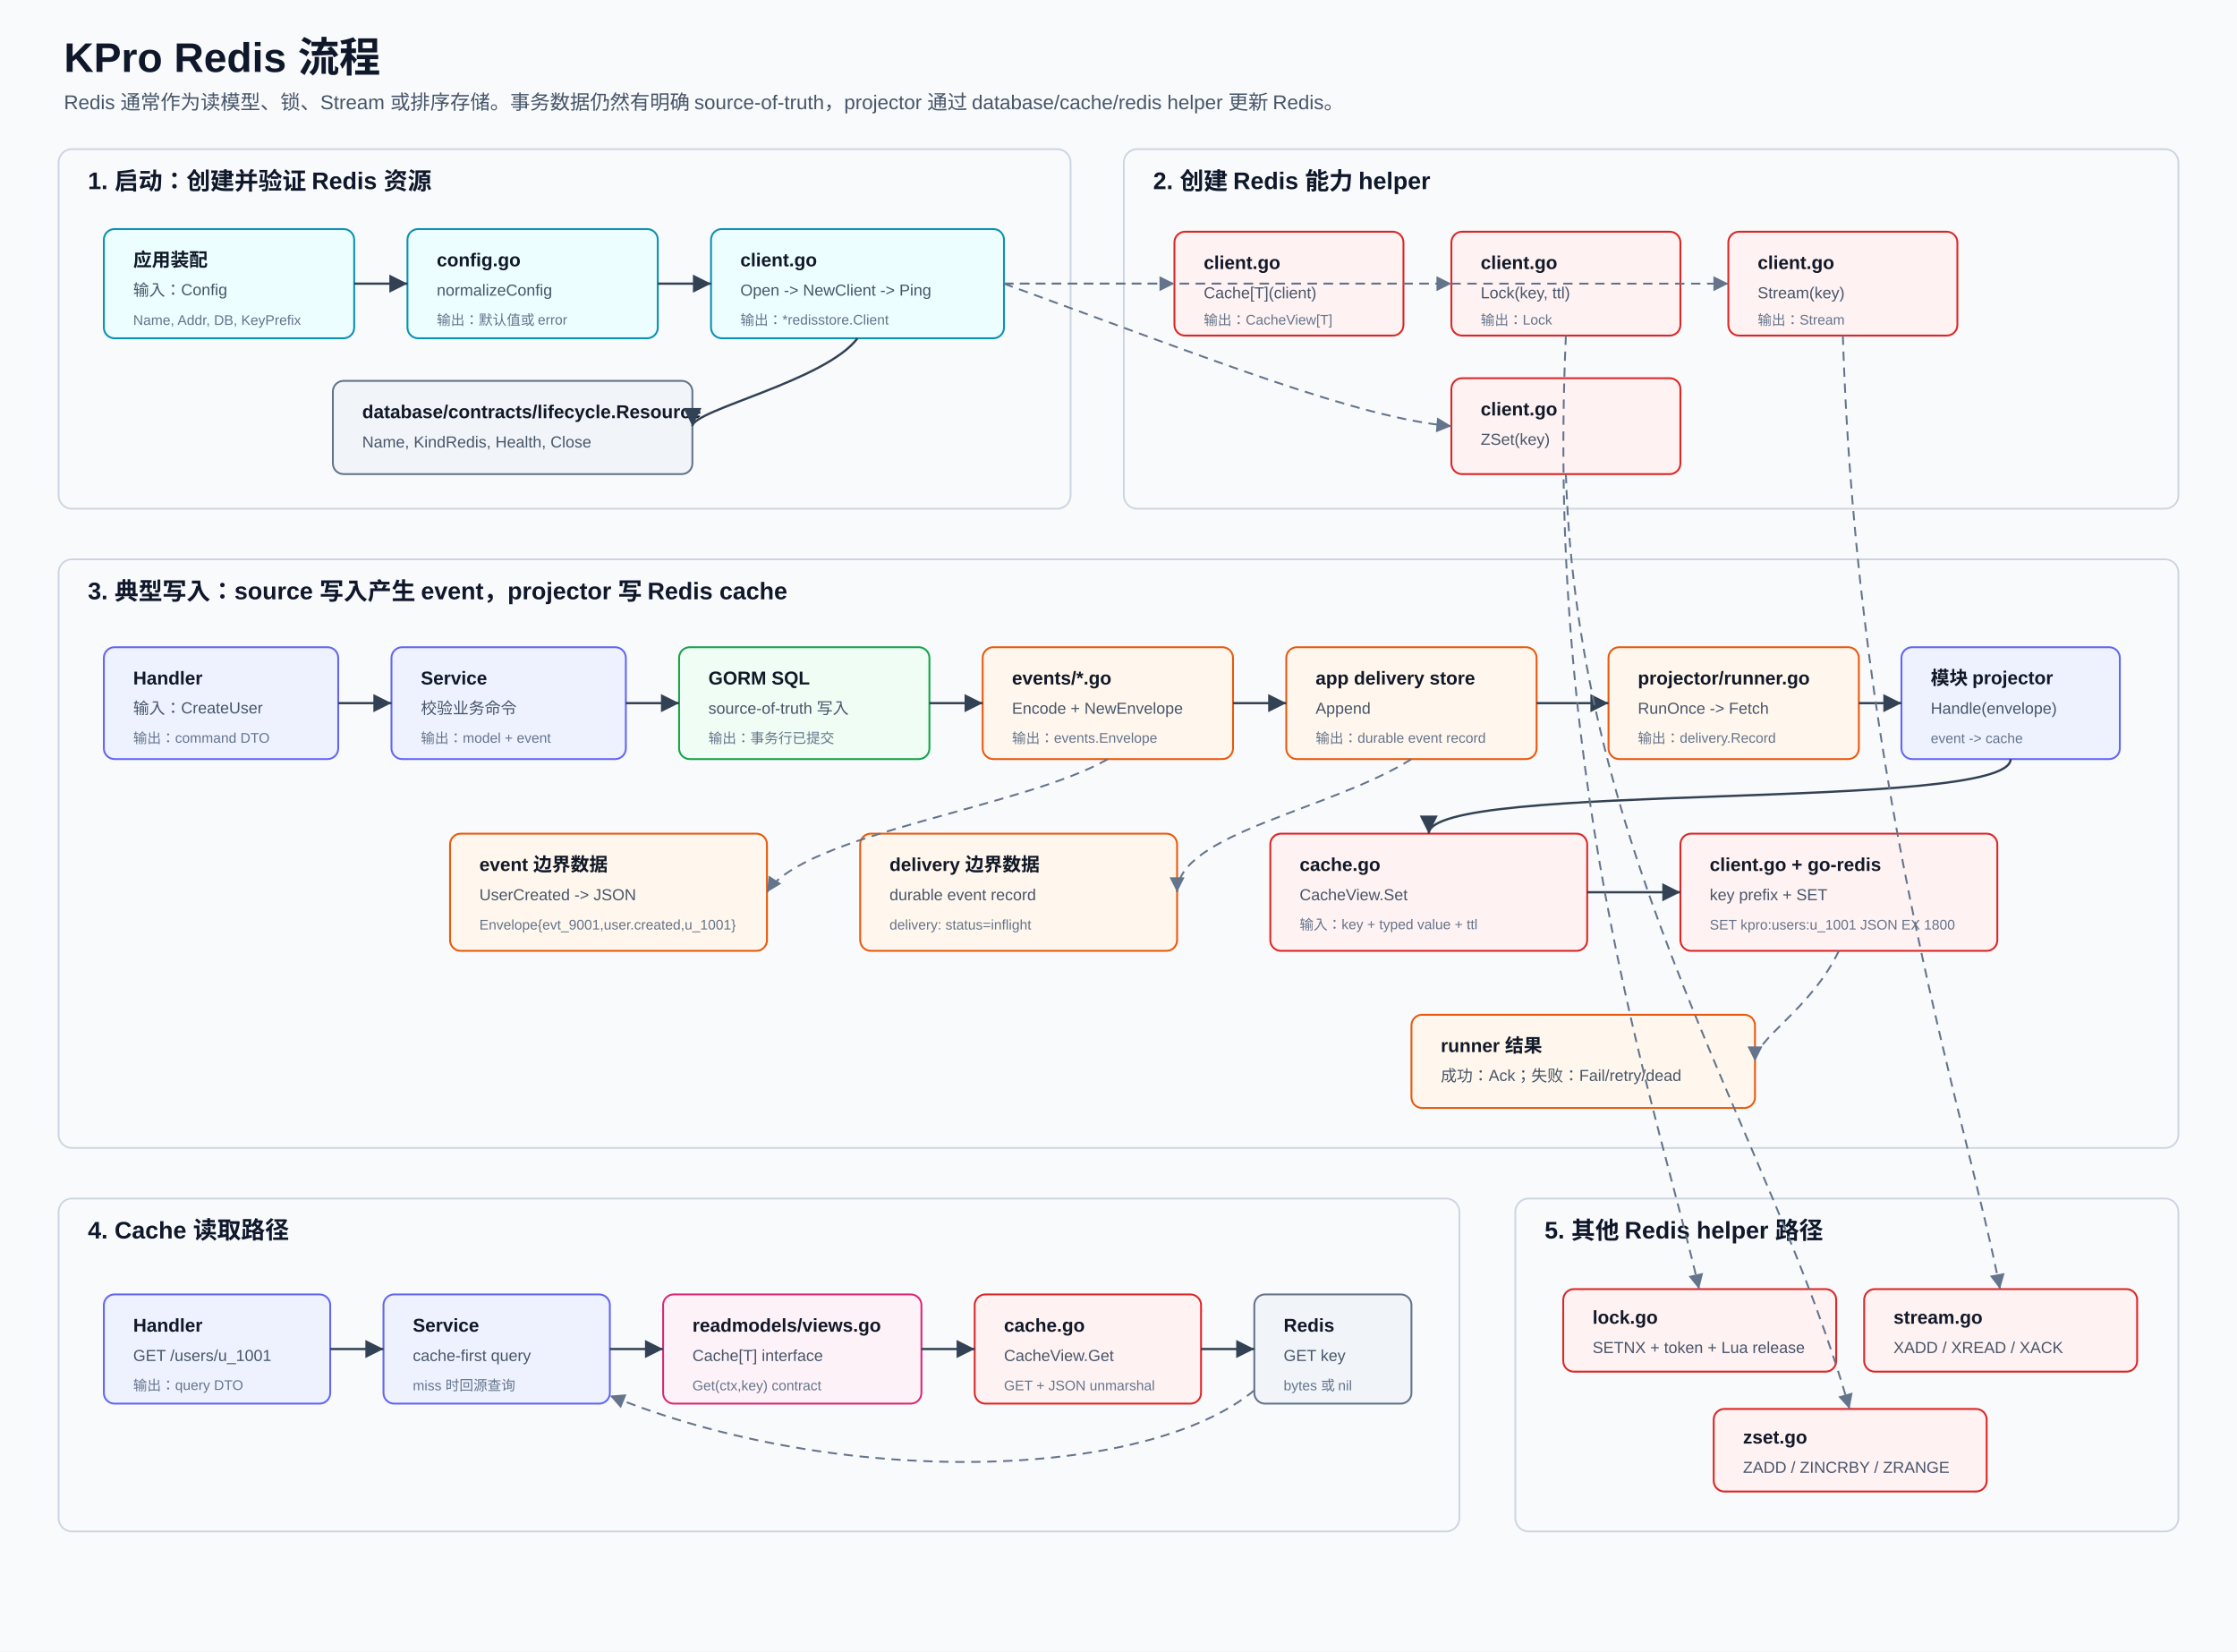
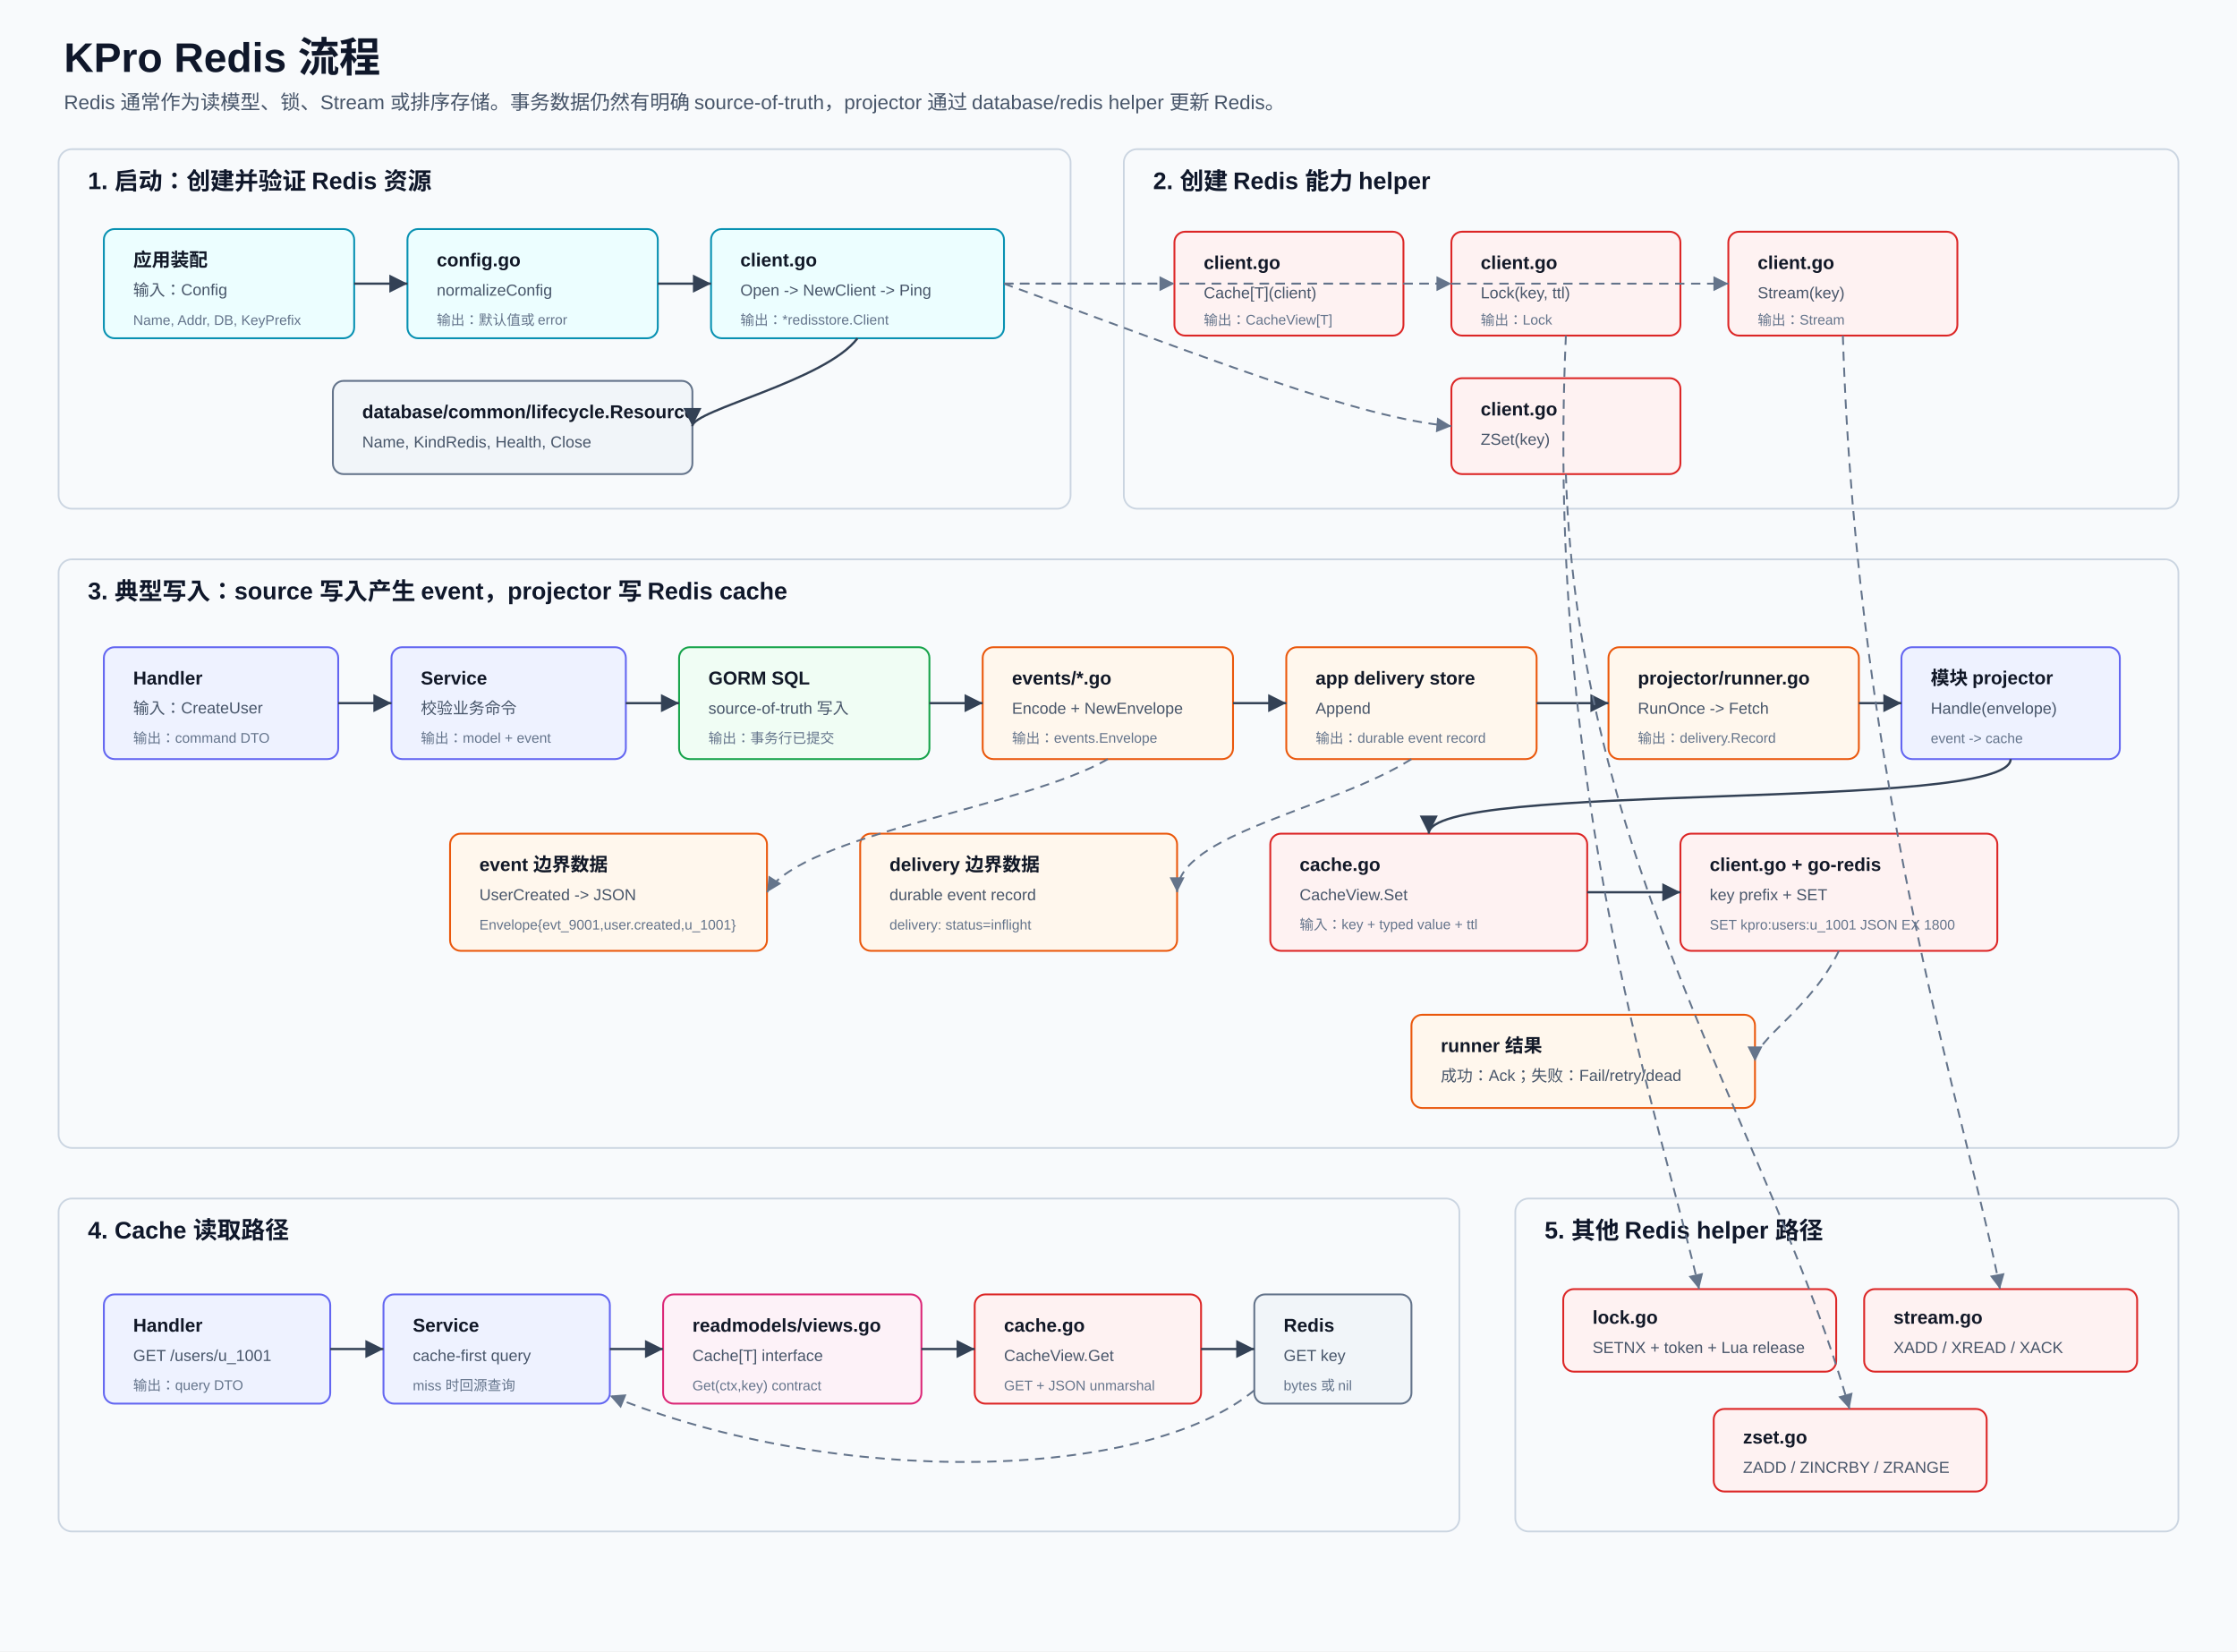
<svg xmlns="http://www.w3.org/2000/svg" width="1680" height="1240" viewBox="0 0 1680 1240" role="img" aria-labelledby="title desc">
  <defs>
    <marker id="arrow" markerWidth="12" markerHeight="12" refX="10" refY="6" orient="auto" markerUnits="strokeWidth">
      <path d="M2,2 L10,6 L2,10 Z" fill="#334155" />
    </marker>
    <marker id="arrow-soft" markerWidth="12" markerHeight="12" refX="10" refY="6" orient="auto" markerUnits="strokeWidth">
      <path d="M2,2 L10,6 L2,10 Z" fill="#64748b" />
    </marker>
    <style>
      .bg { fill: #f8fafc; }
      .title { font: 700 31px Arial, 'Microsoft YaHei', sans-serif; fill: #0f172a; }
      .subtitle { font: 400 15px Arial, 'Microsoft YaHei', sans-serif; fill: #475569; }
      .section { font: 700 18px Arial, 'Microsoft YaHei', sans-serif; fill: #0f172a; }
      .label { font: 700 14px Arial, 'Microsoft YaHei', sans-serif; fill: #111827; }
      .small { font: 400 12px Arial, 'Microsoft YaHei', sans-serif; fill: #475569; }
      .tiny { font: 400 10.5px Arial, 'Microsoft YaHei', sans-serif; fill: #64748b; }
      .box { fill: #ffffff; stroke: #cbd5e1; stroke-width: 1.4; rx: 8; }
      .startup { fill: #ecfeff; stroke: #0891b2; }
      .domain { fill: #eef2ff; stroke: #6366f1; }
      .source { fill: #f0fdf4; stroke: #16a34a; }
      .event { fill: #fff7ed; stroke: #ea580c; }
      .redis { fill: #fef2f2; stroke: #dc2626; }
      .read { fill: #fdf2f8; stroke: #db2777; }
      .external { fill: #f1f5f9; stroke: #64748b; }
      .group { fill: none; stroke: #cbd5e1; stroke-width: 1.3; rx: 10; }
      .line { stroke: #334155; stroke-width: 1.7; fill: none; marker-end: url(#arrow); }
      .dash { stroke: #64748b; stroke-width: 1.4; stroke-dasharray: 7 5; fill: none; marker-end: url(#arrow-soft); }
    </style>
  </defs>
  <rect class="bg" width="1680" height="1240" />
  <text x="48" y="54" class="title">KPro Redis 流程</text>
-   <text x="48" y="82" class="subtitle">Redis 通常作为读模型、锁、Stream 或排序存储。事务数据仍然有明确 source-of-truth，projector 通过 database/cache/redis helper 更新 Redis。</text>
+   <text x="48" y="82" class="subtitle">Redis 通常作为读模型、锁、Stream 或排序存储。事务数据仍然有明确 source-of-truth，projector 通过 database/redis helper 更新 Redis。</text>
  <rect x="44" y="112" width="760" height="270" class="group" />
  <text x="66" y="142" class="section">1. 启动：创建并验证 Redis 资源</text>
  <rect x="78" y="172" width="188" height="82" class="box startup" />
  <text x="100" y="200" class="label">应用装配</text>
  <text x="100" y="222" class="small">输入：Config</text>
  <text x="100" y="244" class="tiny">Name, Addr, DB, KeyPrefix</text>
  <rect x="306" y="172" width="188" height="82" class="box startup" />
  <text x="328" y="200" class="label">config.go</text>
  <text x="328" y="222" class="small">normalizeConfig</text>
  <text x="328" y="244" class="tiny">输出：默认值或 error</text>
  <rect x="534" y="172" width="220" height="82" class="box startup" />
  <text x="556" y="200" class="label">client.go</text>
  <text x="556" y="222" class="small">Open -&gt; NewClient -&gt; Ping</text>
  <text x="556" y="244" class="tiny">输出：*redisstore.Client</text>
  <rect x="250" y="286" width="270" height="70" class="box external" />
-   <text x="272" y="314" class="label">database/contracts/lifecycle.Resource</text>
+   <text x="272" y="314" class="label">database/common/lifecycle.Resource</text>
  <text x="272" y="336" class="small">Name, KindRedis, Health, Close</text>
  <path class="line" d="M266 213 H306" />
  <path class="line" d="M494 213 H534" />
  <path class="line" d="M644 254 C620 286, 520 308, 520 320" />
  <rect x="844" y="112" width="792" height="270" class="group" />
  <text x="866" y="142" class="section">2. 创建 Redis 能力 helper</text>
  <rect x="882" y="174" width="172" height="78" class="box redis" />
  <text x="904" y="202" class="label">client.go</text>
  <text x="904" y="224" class="small">Cache[T](client)</text>
  <text x="904" y="244" class="tiny">输出：CacheView[T]</text>
  <rect x="1090" y="174" width="172" height="78" class="box redis" />
  <text x="1112" y="202" class="label">client.go</text>
  <text x="1112" y="224" class="small">Lock(key, ttl)</text>
  <text x="1112" y="244" class="tiny">输出：Lock</text>
  <rect x="1298" y="174" width="172" height="78" class="box redis" />
  <text x="1320" y="202" class="label">client.go</text>
  <text x="1320" y="224" class="small">Stream(key)</text>
  <text x="1320" y="244" class="tiny">输出：Stream</text>
  <rect x="1090" y="284" width="172" height="72" class="box redis" />
  <text x="1112" y="312" class="label">client.go</text>
  <text x="1112" y="334" class="small">ZSet(key)</text>
  <path class="dash" d="M754 213 H882" />
  <path class="dash" d="M754 213 C910 270, 1020 314, 1090 320" />
  <path class="dash" d="M754 213 H1090" />
  <path class="dash" d="M754 213 H1298" />
  <rect x="44" y="420" width="1592" height="442" class="group" />
  <text x="66" y="450" class="section">3. 典型写入：source 写入产生 event，projector 写 Redis cache</text>
  <rect x="78" y="486" width="176" height="84" class="box domain" />
  <text x="100" y="514" class="label">Handler</text>
  <text x="100" y="536" class="small">输入：CreateUser</text>
  <text x="100" y="558" class="tiny">输出：command DTO</text>
  <rect x="294" y="486" width="176" height="84" class="box domain" />
  <text x="316" y="514" class="label">Service</text>
  <text x="316" y="536" class="small">校验业务命令</text>
  <text x="316" y="558" class="tiny">输出：model + event</text>
  <rect x="510" y="486" width="188" height="84" class="box source" />
  <text x="532" y="514" class="label">GORM SQL</text>
  <text x="532" y="536" class="small">source-of-truth 写入</text>
  <text x="532" y="558" class="tiny">输出：事务行已提交</text>
  <rect x="738" y="486" width="188" height="84" class="box event" />
  <text x="760" y="514" class="label">events/*.go</text>
  <text x="760" y="536" class="small">Encode + NewEnvelope</text>
  <text x="760" y="558" class="tiny">输出：events.Envelope</text>
  <rect x="966" y="486" width="188" height="84" class="box event" />
  <text x="988" y="514" class="label">app delivery store</text>
  <text x="988" y="536" class="small">Append</text>
  <text x="988" y="558" class="tiny">输出：durable event record</text>
  <rect x="1208" y="486" width="188" height="84" class="box event" />
  <text x="1230" y="514" class="label">projector/runner.go</text>
  <text x="1230" y="536" class="small">RunOnce -&gt; Fetch</text>
  <text x="1230" y="558" class="tiny">输出：delivery.Record</text>
  <rect x="1428" y="486" width="164" height="84" class="box domain" />
  <text x="1450" y="514" class="label">模块 projector</text>
  <text x="1450" y="536" class="small">Handle(envelope)</text>
  <text x="1450" y="558" class="tiny">event -&gt; cache</text>
  <path class="line" d="M254 528 H294" />
  <path class="line" d="M470 528 H510" />
  <path class="line" d="M698 528 H738" />
  <path class="line" d="M926 528 H966" />
  <path class="line" d="M1154 528 H1208" />
  <path class="line" d="M1396 528 H1428" />
  <rect x="338" y="626" width="238" height="88" class="box event" />
  <text x="360" y="654" class="label">event 边界数据</text>
  <text x="360" y="676" class="small">UserCreated -&gt; JSON</text>
  <text x="360" y="698" class="tiny">Envelope{evt_9001,user.created,u_1001}</text>
  <rect x="646" y="626" width="238" height="88" class="box event" />
  <text x="668" y="654" class="label">delivery 边界数据</text>
  <text x="668" y="676" class="small">durable event record</text>
  <text x="668" y="698" class="tiny">delivery: status=inflight</text>
  <rect x="954" y="626" width="238" height="88" class="box redis" />
  <text x="976" y="654" class="label">cache.go</text>
  <text x="976" y="676" class="small">CacheView.Set</text>
  <text x="976" y="698" class="tiny">输入：key + typed value + ttl</text>
  <rect x="1262" y="626" width="238" height="88" class="box redis" />
  <text x="1284" y="654" class="label">client.go + go-redis</text>
  <text x="1284" y="676" class="small">key prefix + SET</text>
  <text x="1284" y="698" class="tiny">SET kpro:users:u_1001 JSON EX 1800</text>
  <path class="dash" d="M832 570 C770 606, 604 626, 576 670" />
  <path class="dash" d="M1060 570 C1000 608, 884 626, 884 670" />
  <path class="line" d="M1510 570 C1510 610, 1073 586, 1073 626" />
  <path class="line" d="M1192 670 H1262" />
  <rect x="1060" y="762" width="258" height="70" class="box event" />
  <text x="1082" y="790" class="label">runner 结果</text>
  <text x="1082" y="812" class="small">成功：Ack；失败：Fail/retry/dead</text>
  <path class="dash" d="M1381 714 C1360 758, 1318 780, 1318 797" />
  <rect x="44" y="900" width="1052" height="250" class="group" />
  <text x="66" y="930" class="section">4. Cache 读取路径</text>
  <rect x="78" y="972" width="170" height="82" class="box domain" />
  <text x="100" y="1000" class="label">Handler</text>
  <text x="100" y="1022" class="small">GET /users/u_1001</text>
  <text x="100" y="1044" class="tiny">输出：query DTO</text>
  <rect x="288" y="972" width="170" height="82" class="box domain" />
  <text x="310" y="1000" class="label">Service</text>
  <text x="310" y="1022" class="small">cache-first query</text>
  <text x="310" y="1044" class="tiny">miss 时回源查询</text>
  <rect x="498" y="972" width="194" height="82" class="box read" />
  <text x="520" y="1000" class="label">readmodels/views.go</text>
  <text x="520" y="1022" class="small">Cache[T] interface</text>
  <text x="520" y="1044" class="tiny">Get(ctx,key) contract</text>
  <rect x="732" y="972" width="170" height="82" class="box redis" />
  <text x="754" y="1000" class="label">cache.go</text>
  <text x="754" y="1022" class="small">CacheView.Get</text>
  <text x="754" y="1044" class="tiny">GET + JSON unmarshal</text>
  <rect x="942" y="972" width="118" height="82" class="box external" />
  <text x="964" y="1000" class="label">Redis</text>
  <text x="964" y="1022" class="small">GET key</text>
  <text x="964" y="1044" class="tiny">bytes 或 nil</text>
  <path class="line" d="M248 1013 H288" />
  <path class="line" d="M458 1013 H498" />
  <path class="line" d="M692 1013 H732" />
  <path class="line" d="M902 1013 H942" />
  <path class="dash" d="M942 1044 C860 1112, 630 1118, 458 1048" />
  <rect x="1138" y="900" width="498" height="250" class="group" />
  <text x="1160" y="930" class="section">5. 其他 Redis helper 路径</text>
  <rect x="1174" y="968" width="205" height="62" class="box redis" />
  <text x="1196" y="994" class="label">lock.go</text>
  <text x="1196" y="1016" class="small">SETNX + token + Lua release</text>
  <rect x="1400" y="968" width="205" height="62" class="box redis" />
  <text x="1422" y="994" class="label">stream.go</text>
  <text x="1422" y="1016" class="small">XADD / XREAD / XACK</text>
  <rect x="1287" y="1058" width="205" height="62" class="box redis" />
  <text x="1309" y="1084" class="label">zset.go</text>
  <text x="1309" y="1106" class="small">ZADD / ZINCRBY / ZRANGE</text>
  <path class="dash" d="M1176 252 C1160 600, 1250 850, 1276 968" />
  <path class="dash" d="M1384 252 C1395 600, 1480 850, 1502 968" />
  <path class="dash" d="M1176 356 C1185 650, 1330 850, 1389 1058" />
</svg>
